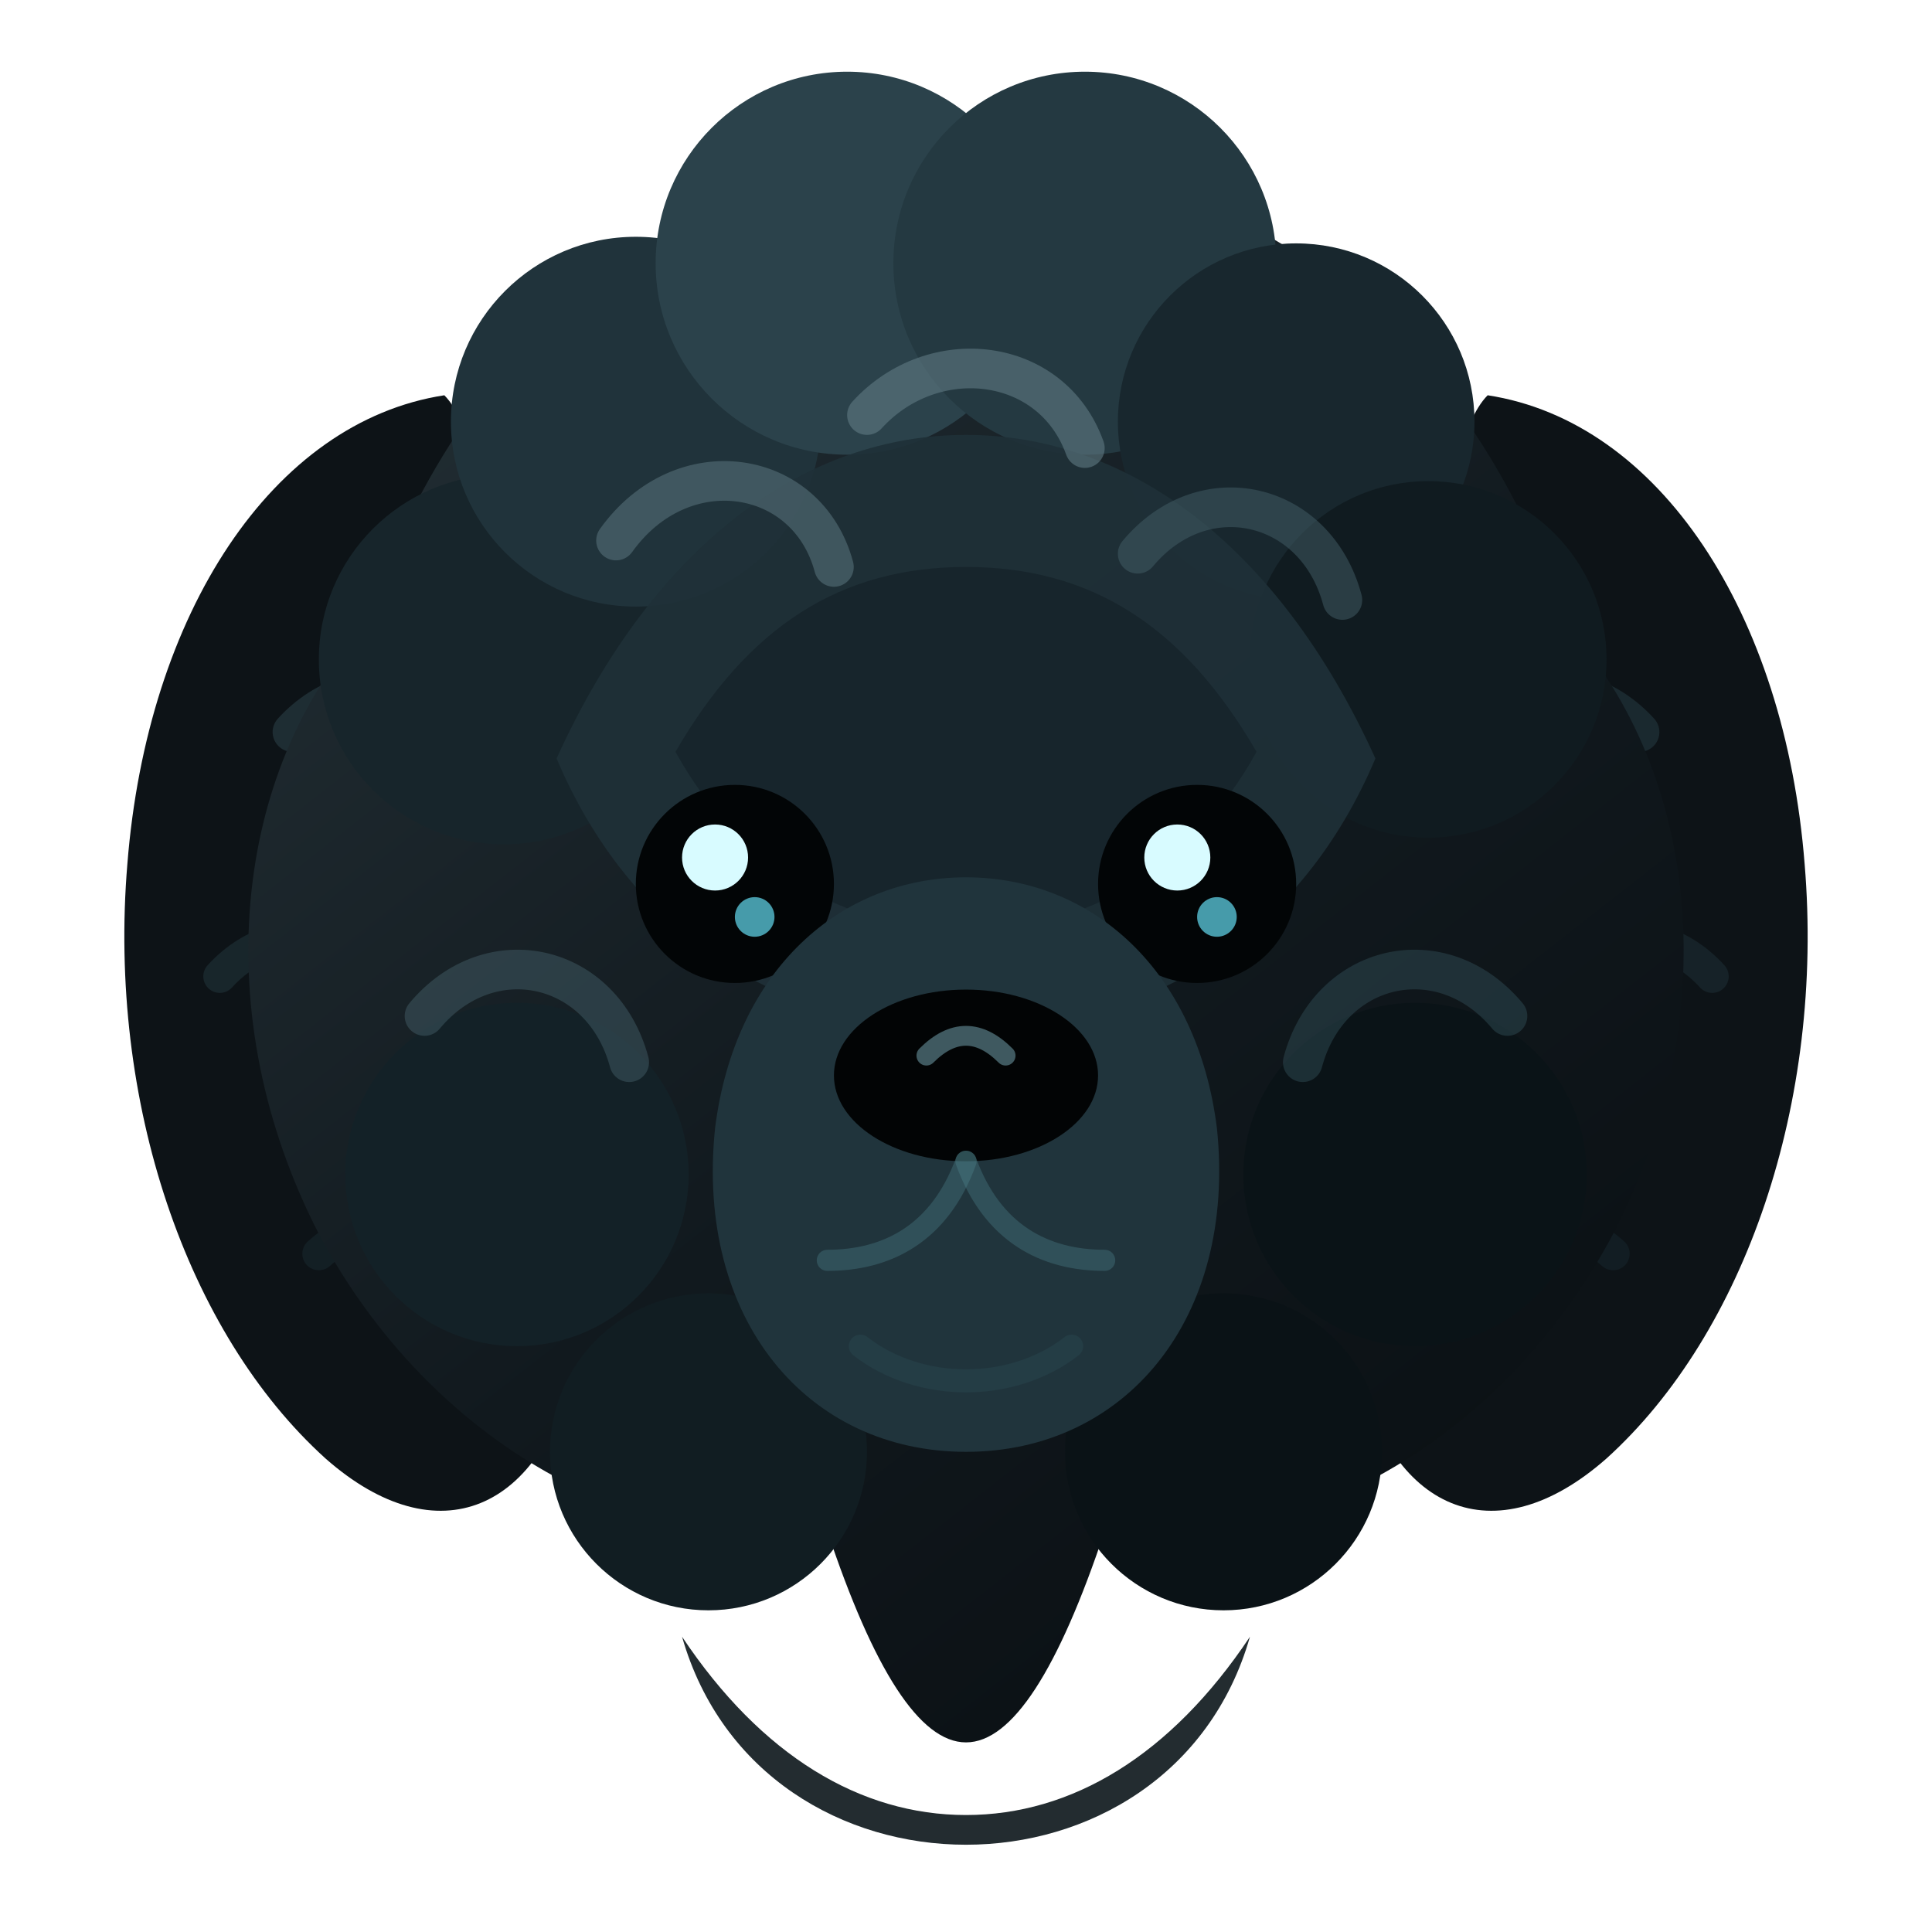
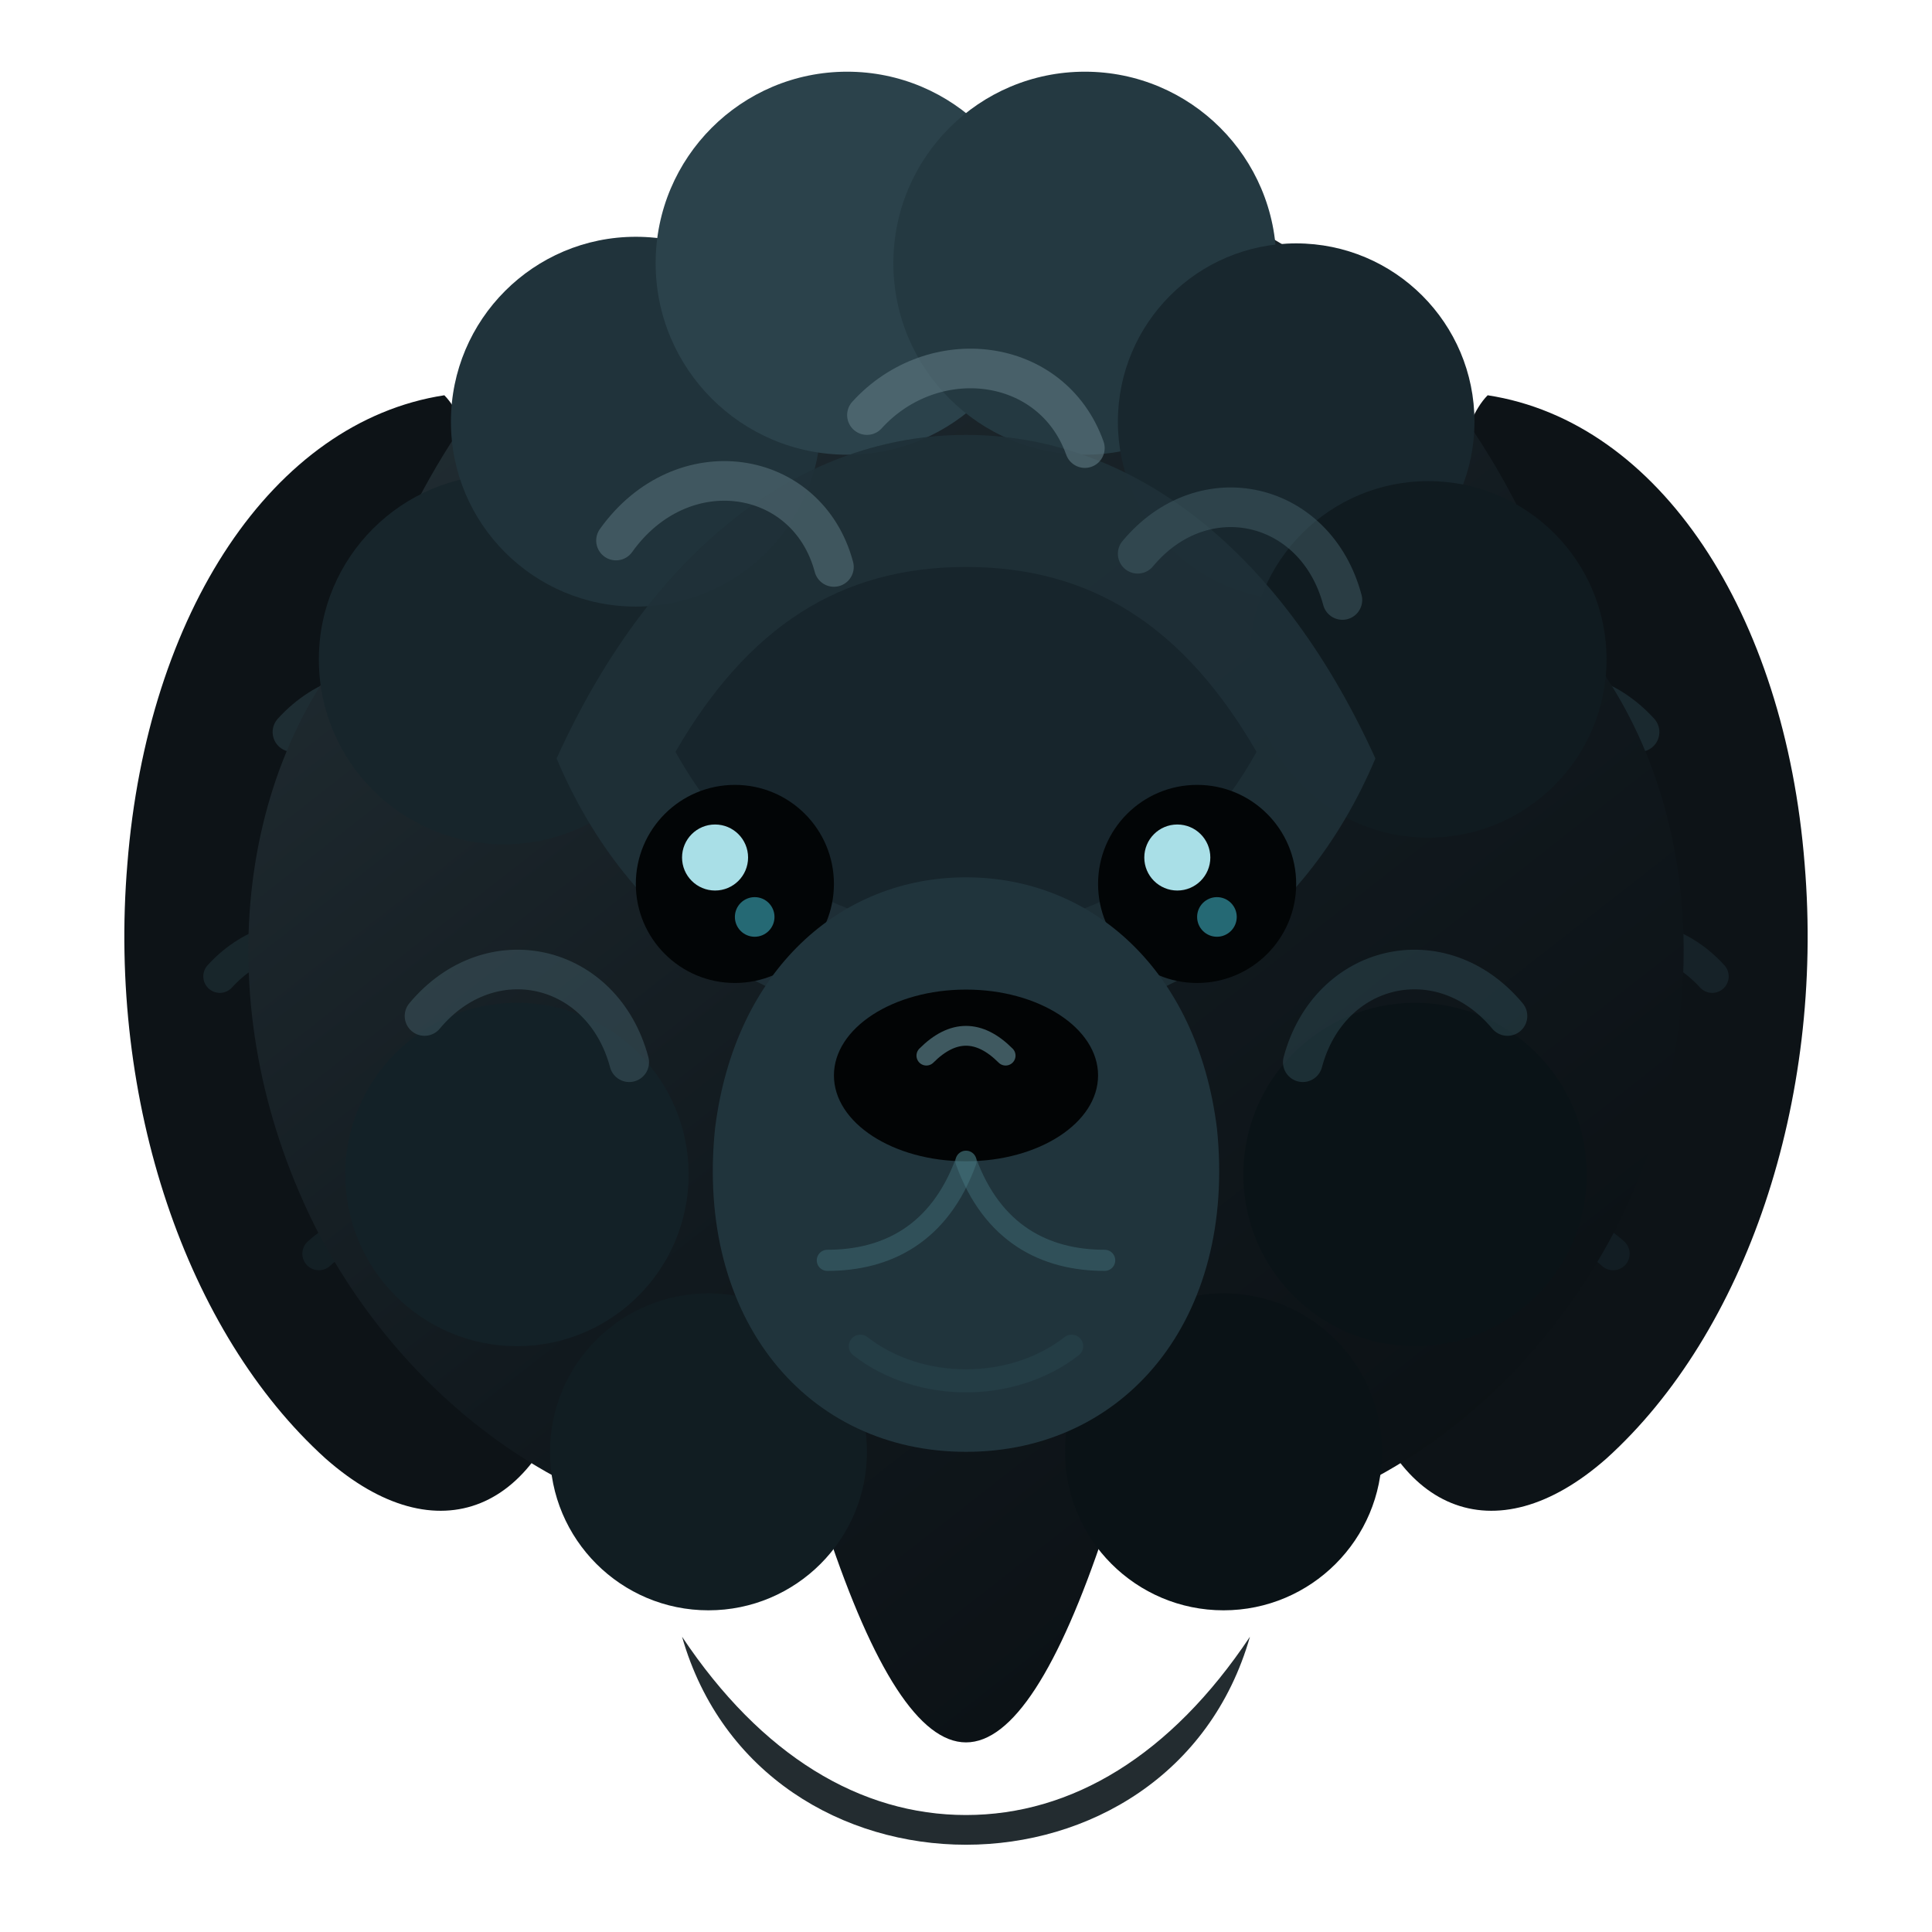
<svg xmlns="http://www.w3.org/2000/svg" viewBox="0 0 512 512" width="512" height="512" role="img" aria-labelledby="title desc">
  <defs>
    <linearGradient id="dog-white" x1="150" y1="116" x2="366" y2="392" gradientUnits="userSpaceOnUse">
      <stop offset="0" stop-color="#27343a" />
      <stop offset="0.52" stop-color="#11191e" />
      <stop offset="1" stop-color="#070b0e" />
    </linearGradient>
  </defs>
  <g transform="translate(-192 -184) scale(1.75)">
    <path d="M177 165 C151 169 132 198 129 236 C126 272 138 307 159 326 C176 341 192 334 197 311 C203 283 197 236 187 197 C183 180 181 169 177 165 Z" fill="#080e12" opacity="0.98" />
    <path d="M335 165 C361 169 380 198 383 236 C386 272 374 307 353 326 C336 341 320 334 315 311 C309 283 315 236 325 197 C329 180 331 169 335 165 Z" fill="#080e12" opacity="0.98" />
    <path d="M154 216 C164 205 181 209 184 225" fill="none" stroke="#3a5660" stroke-width="6" stroke-linecap="round" opacity="0.38" />
    <path d="M143 253 C153 242 170 247 173 263" fill="none" stroke="#2d4952" stroke-width="5" stroke-linecap="round" opacity="0.34" />
    <path d="M158 295 C168 286 183 291 185 306" fill="none" stroke="#213b44" stroke-width="5" stroke-linecap="round" opacity="0.3" />
    <path d="M358 216 C348 205 331 209 328 225" fill="none" stroke="#304d56" stroke-width="6" stroke-linecap="round" opacity="0.38" />
    <path d="M369 253 C359 242 342 247 339 263" fill="none" stroke="#263f48" stroke-width="5" stroke-linecap="round" opacity="0.34" />
    <path d="M354 295 C344 286 329 291 327 306" fill="none" stroke="#1e3640" stroke-width="5" stroke-linecap="round" opacity="0.3" />
    <path d="M187 183 C176 221 176 268 190 306" fill="none" stroke="#030709" stroke-width="6" stroke-linecap="round" opacity="0.22" />
    <path d="M325 183 C336 221 336 268 322 306" fill="none" stroke="#030709" stroke-width="6" stroke-linecap="round" opacity="0.22" />
    <path d="M256 129 C300 129 333 157 347 200 C367 222 371 259 354 292 C337 324 305 341 277 337 C270 358 263 369 256 369 C249 369 242 358 235 337 C207 341 175 324 158 292 C141 259 145 222 165 200 C179 157 212 129 256 129 Z" fill="url(#dog-white)" />
    <circle cx="186" cy="205" r="28" fill="#17252b" />
    <circle cx="206" cy="169" r="28" fill="#20333b" />
    <circle cx="238" cy="145" r="29" fill="#2b424b" />
    <circle cx="274" cy="145" r="29" fill="#243941" />
    <circle cx="306" cy="169" r="27" fill="#18272e" />
    <circle cx="326" cy="205" r="27" fill="#101b20" />
    <circle cx="188" cy="283" r="26" fill="#132127" />
    <circle cx="324" cy="283" r="26" fill="#0a1317" />
    <circle cx="217" cy="325" r="24" fill="#111d22" />
    <circle cx="295" cy="325" r="24" fill="#0a1216" />
    <path d="M194 220 C209 187 232 171 256 171 C280 171 303 187 318 220 C307 246 285 261 256 261 C227 261 205 246 194 220 Z" fill="#1e3037" opacity="0.92" />
    <path d="M212 219 C223 200 237 191 256 191 C275 191 289 200 300 219 C290 237 274 246 256 246 C238 246 222 237 212 219 Z" fill="#142128" opacity="0.7" />
    <circle cx="221" cy="239" r="15" fill="#020506" />
    <circle cx="291" cy="239" r="15" fill="#020506" />
-     <circle cx="218" cy="235" r="5" fill="#d8fbff" />
-     <circle cx="288" cy="235" r="5" fill="#d8fbff" />
-     <circle cx="224" cy="244" r="3" fill="#5ccde0" opacity="0.75" />
-     <circle cx="294" cy="244" r="3" fill="#5ccde0" opacity="0.75" />
+     <circle cx="218" cy="235" r="5" fill="#a9dfe7" />
+     <circle cx="288" cy="235" r="5" fill="#a9dfe7" />
+     <circle cx="224" cy="244" r="3" fill="#3aa6b8" opacity="0.62" />
+     <circle cx="294" cy="244" r="3" fill="#3aa6b8" opacity="0.62" />
    <path d="M218 276 C221 252 237 238 256 238 C275 238 291 252 294 276 C297 305 280 325 256 325 C232 325 215 305 218 276 Z" fill="#20343c" />
    <ellipse cx="256" cy="268" rx="20" ry="13" fill="#020405" />
    <path d="M250 265 C254 261 258 261 262 265" fill="none" stroke="#5f8790" stroke-width="3" stroke-linecap="round" opacity="0.65" />
    <path d="M256 281 C252 292 244 296 235 296" fill="none" stroke="#4f8791" stroke-width="3.2" stroke-linecap="round" opacity="0.34" />
    <path d="M256 281 C260 292 268 296 277 296" fill="none" stroke="#4f8791" stroke-width="3.2" stroke-linecap="round" opacity="0.34" />
    <path d="M240 309 C249 316 263 316 272 309" fill="none" stroke="#28464f" stroke-width="3.5" stroke-linecap="round" opacity="0.45" />
    <path d="M203 187 C213 173 232 176 236 191" fill="none" stroke="#5a747c" stroke-width="6" stroke-linecap="round" opacity="0.56" />
    <path d="M241 168 C251 157 269 159 274 173" fill="none" stroke="#66818a" stroke-width="6" stroke-linecap="round" opacity="0.54" />
    <path d="M282 189 C292 177 309 181 313 196" fill="none" stroke="#435f68" stroke-width="6" stroke-linecap="round" opacity="0.5" />
    <path d="M174 259 C184 247 201 251 205 266" fill="none" stroke="#435f68" stroke-width="6" stroke-linecap="round" opacity="0.48" />
    <path d="M338 259 C328 247 311 251 307 266" fill="none" stroke="#314d56" stroke-width="6" stroke-linecap="round" opacity="0.48" />
    <path d="M213 353 C225 371 240 380 256 380 C272 380 287 371 299 353 C287 395 225 395 213 353 Z" fill="#0b1519" opacity="0.9" />
  </g>
</svg>
